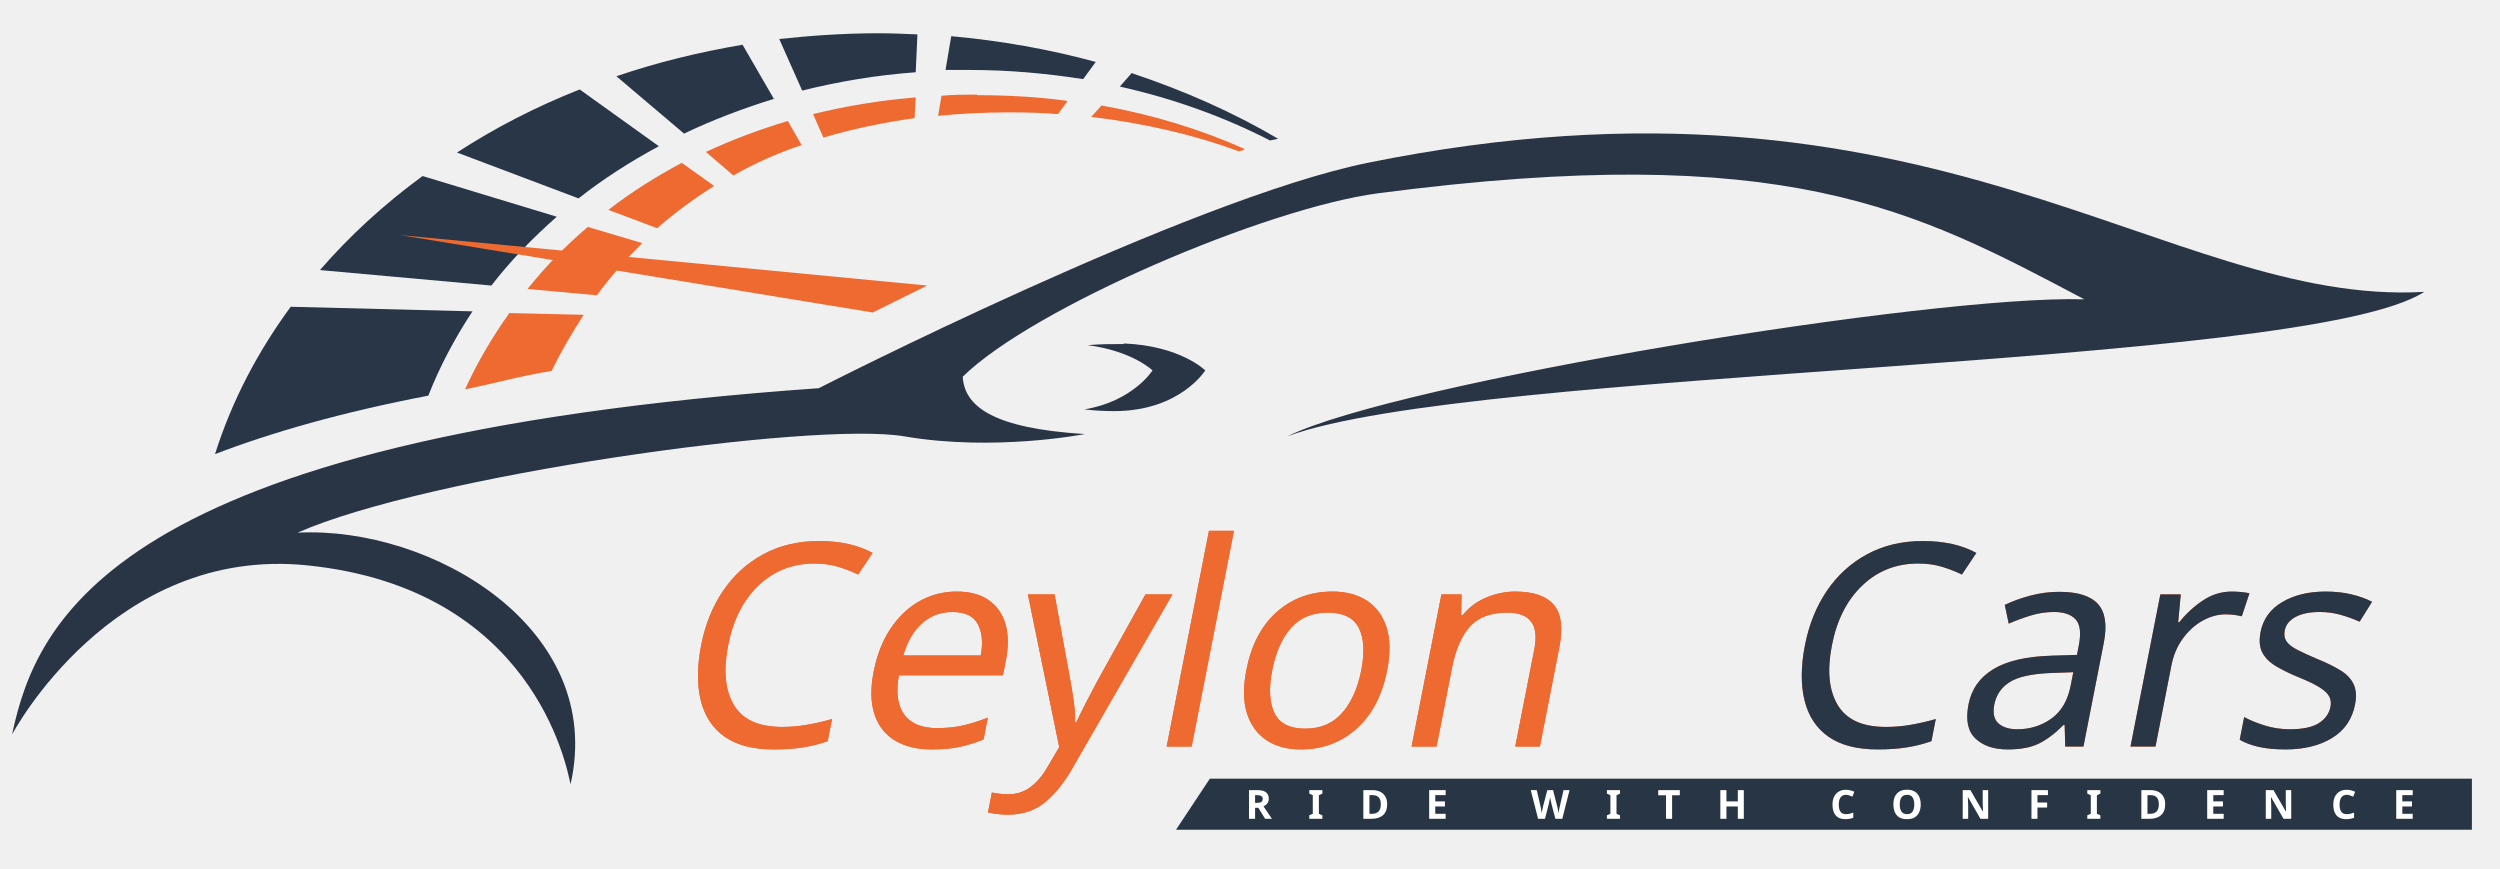
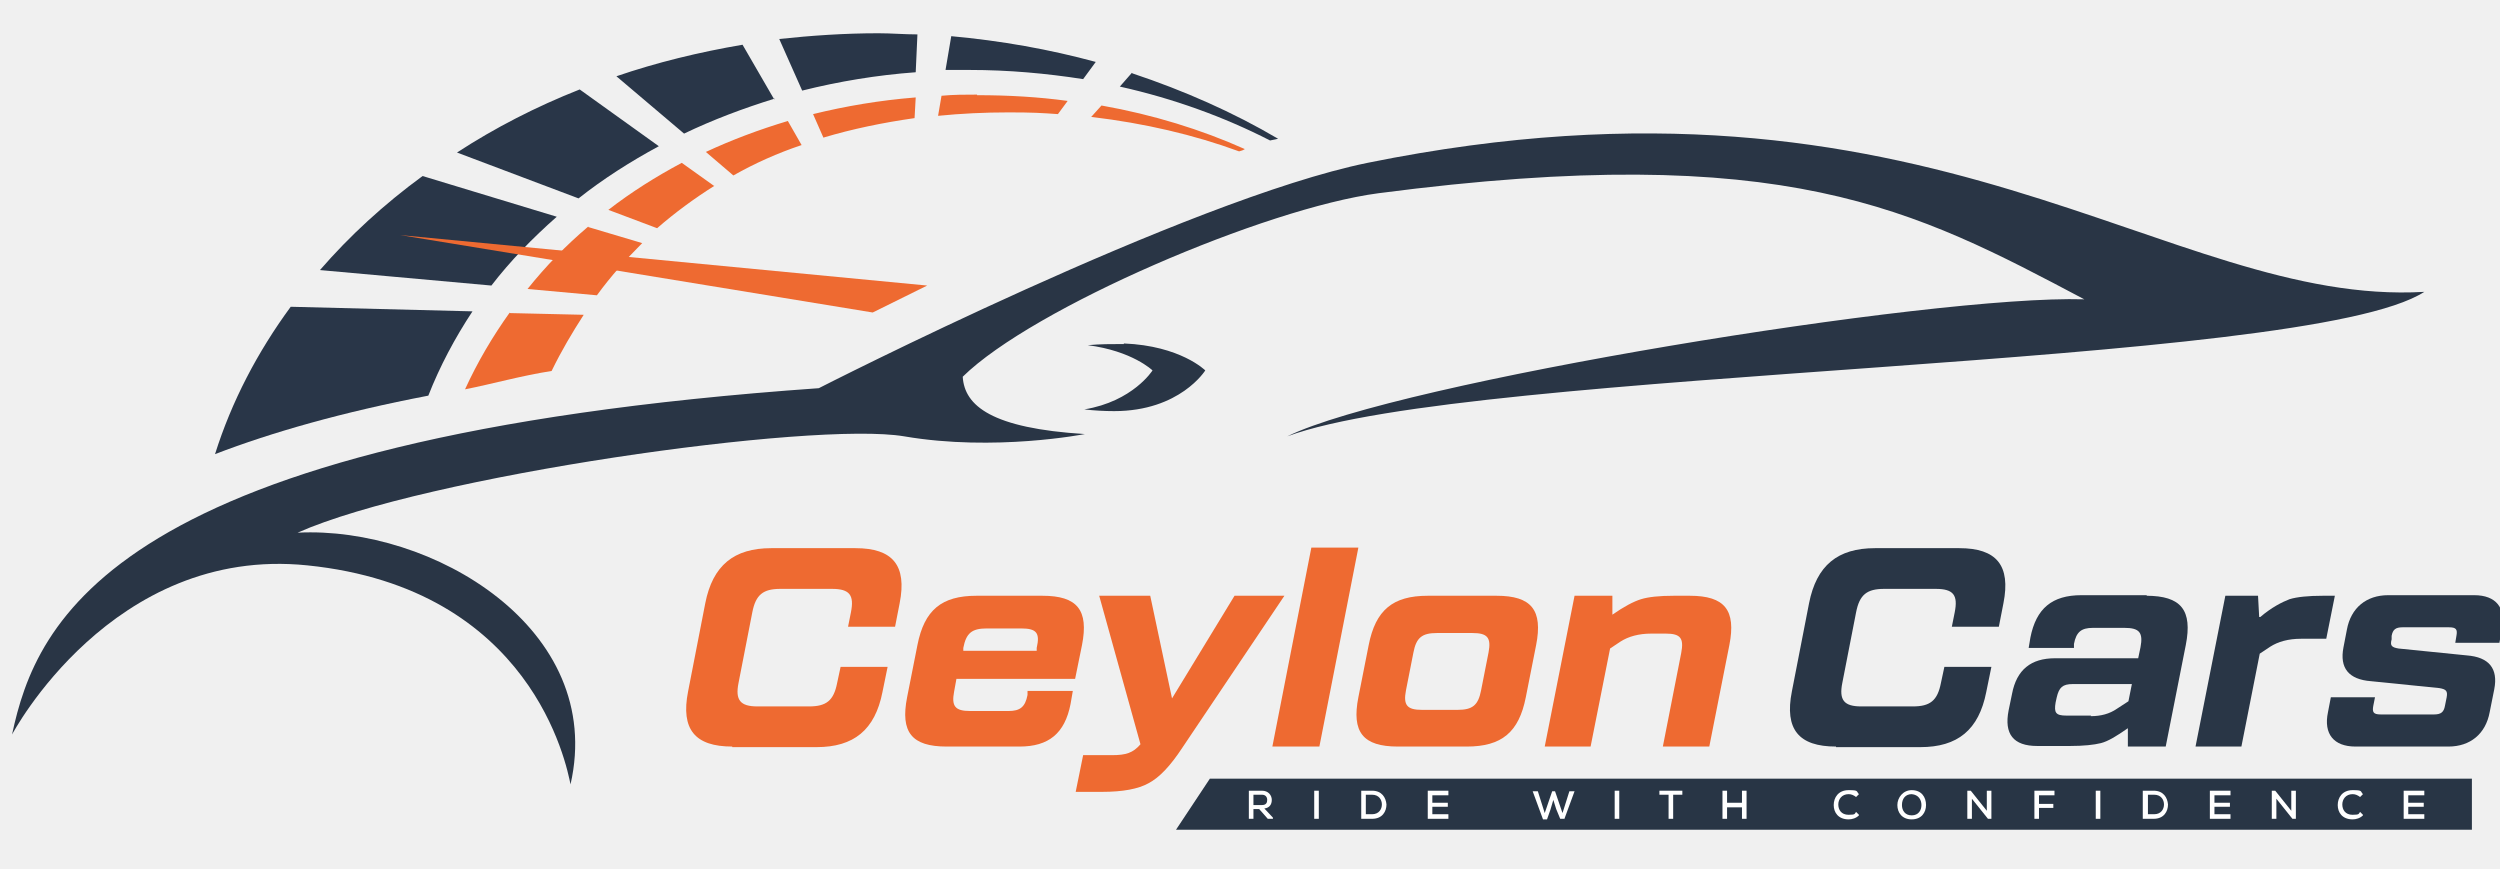
<svg xmlns="http://www.w3.org/2000/svg" version="1.1" viewBox="0 0 436 151.5">
  <defs>
    <style>
      .cls-1 {
-         fill: #fff;
-         font-family: Nexa-XBold, Nexa;
-         font-size: 7px;
-         font-weight: 700;
-         letter-spacing: .9em;
+         fill: #283545;
      }

      .cls-2 {
-         fill: #283545;
+         isolation: isolate;
      }

-       .cls-3, .cls-4 {
-         font-family: TacticSans-Bld, TacticSans-Bld;
-         font-size: 49.5px;
-       }
- 
-       .cls-3, .cls-5 {
-         fill: #ee6a31;
+       .cls-3 {
+         fill: #fff;
      }

      .cls-4 {
        fill: #293646;
      }

+       .cls-5 {
+         fill: #293545;
+       }
+ 
      .cls-6 {
-         fill: #293545;
+         fill: #ee6a31;
      }

      .cls-7 {
        fill: #293648;
      }
    </style>
  </defs>
  <g>
-     <g id="OBJECTS">
-       <g>
+     <g id="Layer_1">
+       <g id="OBJECTS">
        <g>
-           <text class="cls-3" transform="translate(115.8 130.2) scale(1) skewX(-11.1)">
-             <tspan x="0" y="0">Ceylon</tspan>
-           </text>
-           <text class="cls-3" transform="translate(115.8 130.2) scale(1) skewX(-11.1)">
-             <tspan x="0" y="0">Ceylon</tspan>
-           </text>
+           <g class="cls-2">
+             <g class="cls-2">
+               <path class="cls-6" d="M127.7,130.2c-6.5,0-9-3-7.7-9.6l3-15.4c1.3-6.6,5-9.6,11.5-9.6h14.7c6.5,0,9,3,7.7,9.6l-.8,4.1h-8.2l.5-2.5c.6-3-.2-4.1-3.3-4.1h-9c-3,0-4.3,1-4.9,4.1l-2.4,12.3c-.6,3,.3,4.1,3.3,4.1h9c3,0,4.3-1,4.9-4.1l.6-2.8h8.2l-.9,4.4c-1.3,6.6-5,9.6-11.5,9.6h-14.7Z" />
+               <path class="cls-6" d="M181.8,103.9c6.1,0,8.1,2.5,6.9,8.6l-1.2,5.9h-20.7l-.4,2.2c-.5,2.6.2,3.4,2.8,3.4h6.7c2,0,2.9-.7,3.3-2.8v-.7h7.9l-.4,2.3c-1,5.1-3.8,7.4-8.9,7.4h-12.7c-6.1,0-8.1-2.5-6.9-8.6l1.8-9.1c1.2-6.1,4.2-8.6,10.3-8.6h11.5ZM167.8,113.5h13v-.5c.6-2.6,0-3.4-2.7-3.4h-6c-2.6,0-3.6.8-4.1,3.4v.5Z" />
+               <path class="cls-6" d="M215.4,103.9h8.6l-17.8,26.5c-2.1,3.2-4,5.2-5.9,6.2-1.8,1-4.5,1.5-8.1,1.5h-4.6l1.3-6.4h5c2.5,0,3.7-.4,5-1.9l-7.2-25.9h8.9l3.8,17.9,10.9-17.9Z" />
+               <path class="cls-6" d="M221.9,130.2l6.8-34.7h8.2l-6.8,34.7h-8.2Z" />
+               <path class="cls-6" d="M243.8,130.2c-6.1,0-8.1-2.5-6.9-8.6l1.8-9.1c1.2-6.1,4.2-8.6,10.3-8.6h12c6.1,0,8.1,2.5,6.9,8.6l-1.8,9.1c-1.2,6.1-4.2,8.6-10.3,8.6h-12ZM254.2,123.8c2.6,0,3.6-.8,4.1-3.4l1.3-6.6c.5-2.6-.2-3.4-2.8-3.4h-6.2c-2.6,0-3.6.8-4.1,3.4l-1.3,6.6c-.5,2.6.2,3.4,2.8,3.4h6.2Z" />
+               <path class="cls-6" d="M294.7,103.9c6.1,0,8.1,2.5,6.9,8.6l-3.5,17.7h-8.1l3.2-16.3c.5-2.6-.1-3.4-2.7-3.4h-2.5c-2.2,0-4,.5-5.4,1.4l-1.8,1.2-3.4,17.1h-8l5.2-26.3h6.6v3.3c2-1.4,3.7-2.3,5-2.7,1.3-.4,3.2-.6,5.7-.6h2.7Z" />
+             </g>
+           </g>
+           <g>
+             <path class="cls-5" d="M2.1,128.1c4.2-19.6,17.1-51.7,140.7-60.4,0,0,64.4-32.9,95.7-39.3,98.5-20,139.3,25.1,184.3,22.5-20.7,13.4-165.9,13.2-198.3,25.2,19.1-9.4,112.4-24.7,139-23.9-29.7-15.7-52-27.8-123.1-18.5-19.7,2.6-60.3,20-72.5,32,.3,5.1,5.1,9,21.3,10,0,0-15.7,3.1-31.5.4-15.9-2.7-83.5,6.9-105.8,16.8,23.4-1.2,53.8,16.7,47.6,43.9-.7-3.4-6.7-34.2-45.9-38.2-34.1-3.5-51.5,29.5-51.5,29.5h0ZM196,60c-2.1,0-4.2,0-6.3.2,7.8,1,11.3,4.4,11.3,4.4,0,0-3.4,5.4-11.9,6.8,1.7.2,3.5.3,5.2.3,11.5,0,15.9-7.1,15.9-7.1,0,0-4.3-4.3-14.2-4.7h0Z" />
+             <path class="cls-6" d="M124.6,32.4c-3.5,2.2-6.9,4.7-10,7.4l-8.5-3.2c4-3.1,8.3-5.8,12.8-8.2l5.6,4h0ZM102.6,39.5c-3.9,3.3-7.4,6.9-10.6,10.9l12.1,1.1c2.4-3.3,5.1-6.3,7.9-9.1l-9.4-2.8h0ZM137.4,21.1c-5,1.5-9.8,3.3-14.3,5.4l4.8,4.1c3.7-2.1,7.7-3.9,11.9-5.3,0,0-2.4-4.2-2.4-4.2ZM170.4,16.5c-2.1,0-4.1,0-6.2.2l-.6,3.5c4-.4,8.1-.6,12.3-.6s5.7.1,8.6.3l1.7-2.3c-5.1-.7-10.4-1-15.8-1h0ZM88.9,54.5c-3,4.2-5.6,8.6-7.8,13.4,4.6-.9,9.9-2.4,15.1-3.2,1.7-3.5,3.6-6.7,5.6-9.8l-12.9-.3h0ZM159.6,17c-6.2.5-12.1,1.5-17.8,2.9l1.8,4.1c5-1.5,10.3-2.6,15.9-3.4l.2-3.6h0ZM190.4,20.4c9.2,1.1,17.8,3.1,25.7,6,.4-.1.7-.2,1-.4-7.6-3.4-16-6-25-7.6l-1.8,2h.1Z" />
+             <path class="cls-7" d="M135.1,17.2c-5.5,1.7-10.8,3.7-15.8,6.1l-11.8-10c7-2.4,14.4-4.2,22-5.5l5.5,9.5h.1ZM100.9,34.6c4.3-3.4,9-6.4,14-9.1l-13.8-9.9c-7.6,3-14.8,6.7-21.4,11,0,0,21.2,8,21.2,8ZM85.7,49.8c3.3-4.3,7.2-8.3,11.4-12l-23.4-7.1c-6.7,4.9-12.7,10.4-17.9,16.4l29.9,2.7ZM197.4,12.7l-2.1,2.4c9.4,2.1,18.2,5.3,26.2,9.4.5-.1.9-.2,1.4-.3-7.8-4.6-16.4-8.4-25.4-11.4h0ZM165.9,6.3l-1,5.9h4.2c6.8,0,13.4.6,19.8,1.6l2.2-3c-8.1-2.2-16.5-3.7-25.3-4.5h.1ZM139.9,15.8c6.4-1.6,13-2.7,19.8-3.2l.3-6.6c-2.3,0-4.5-.2-6.8-.2-5.9,0-11.7.4-17.3,1,0,0,4,9,4,9ZM50.7,53.5c-5.8,7.9-10.3,16.5-13.2,25.7,9.9-3.8,22.1-7.3,37.2-10.2,2-5.1,4.6-10,7.7-14.7,0,0-31.7-.8-31.7-.8Z" />
+             <polygon class="cls-6" points="161.7 49.8 152.2 54.5 69.8 41 161.7 49.8" />
+           </g>
        </g>
-         <g>
-           <path class="cls-6" d="M2.1,128.1c4.2-19.6,17.1-51.7,140.7-60.4,0,0,64.4-32.9,95.7-39.3,98.5-20,139.3,25.1,184.3,22.5-20.7,13.4-165.9,13.2-198.3,25.2,19.1-9.4,112.4-24.7,139-23.9-29.7-15.7-52-27.8-123.1-18.5-19.7,2.6-60.3,20-72.5,32,.3,5.1,5.1,9,21.3,10,0,0-15.7,3.1-31.5.4-15.9-2.7-83.5,6.9-105.8,16.8,23.4-1.2,53.8,16.7,47.6,43.9-.7-3.4-6.7-34.2-45.9-38.2-34.1-3.5-51.5,29.5-51.5,29.5ZM196,60c-2.1,0-4.2,0-6.3.2,7.8,1,11.3,4.4,11.3,4.4,0,0-3.4,5.4-11.9,6.8,1.7.2,3.5.3,5.2.3,11.5,0,15.9-7.1,15.9-7.1,0,0-4.3-4.3-14.2-4.7Z" />
-           <path class="cls-5" d="M124.6,32.4c-3.5,2.2-6.9,4.7-10,7.4l-8.5-3.2c4-3.1,8.3-5.8,12.8-8.2l5.6,4ZM102.6,39.5c-3.9,3.3-7.4,6.9-10.6,10.9l12.1,1.1c2.4-3.3,5.1-6.3,7.9-9.1l-9.4-2.8ZM137.4,21.1c-5,1.5-9.8,3.3-14.3,5.4l4.8,4.1c3.7-2.1,7.7-3.9,11.9-5.3l-2.4-4.2ZM170.4,16.5c-2.1,0-4.1,0-6.2.2l-.6,3.5c4-.4,8.1-.6,12.3-.6s5.7.1,8.6.3l1.7-2.3c-5.1-.7-10.4-1-15.8-1ZM88.9,54.5c-3,4.2-5.6,8.6-7.8,13.4,4.6-.9,9.9-2.4,15.1-3.2,1.7-3.5,3.6-6.7,5.6-9.8l-12.9-.3ZM159.6,17c-6.2.5-12.1,1.5-17.8,2.9l1.8,4.1c5-1.5,10.3-2.6,15.9-3.4l.2-3.6ZM190.4,20.4c9.2,1.1,17.8,3.1,25.7,6,.4-.1.7-.2,1-.4-7.6-3.4-16-6-25-7.6l-1.8,2Z" />
-           <path class="cls-7" d="M135.1,17.2c-5.5,1.7-10.8,3.7-15.8,6.1l-11.8-10c7-2.4,14.4-4.2,22-5.5l5.5,9.5ZM100.9,34.6c4.3-3.4,9-6.4,14-9.1l-13.8-9.9c-7.6,3-14.8,6.7-21.4,11l21.2,8ZM85.7,49.8c3.3-4.3,7.2-8.3,11.4-12l-23.4-7.1c-6.7,4.9-12.7,10.4-17.9,16.4l29.9,2.7ZM197.4,12.7l-2.1,2.4c9.4,2.1,18.2,5.3,26.2,9.4.5-.1.9-.2,1.4-.3-7.8-4.6-16.4-8.4-25.4-11.4ZM165.9,6.3l-1,5.9c1.4,0,2.8,0,4.2,0,6.8,0,13.4.6,19.8,1.6l2.2-3c-8.1-2.2-16.5-3.7-25.3-4.5ZM139.9,15.8c6.4-1.6,13-2.7,19.8-3.2l.3-6.6c-2.3-.1-4.5-.2-6.8-.2-5.9,0-11.7.4-17.3,1l4,9ZM50.7,53.5c-5.8,7.9-10.3,16.5-13.2,25.7,9.9-3.8,22.1-7.3,37.2-10.2,2-5.1,4.6-10,7.7-14.7l-31.7-.8Z" />
-           <polygon class="cls-5" points="161.7 49.8 152.2 54.5 69.8 41 161.7 49.8" />
+         <g class="cls-2">
+           <g class="cls-2">
+             <path class="cls-4" d="M320.2,130.2c-6.5,0-9-3-7.7-9.6l3-15.4c1.3-6.6,5-9.6,11.5-9.6h14.7c6.5,0,9,3,7.7,9.6l-.8,4.1h-8.2l.5-2.5c.6-3-.2-4.1-3.3-4.1h-9c-3,0-4.3,1-4.9,4.1l-2.4,12.3c-.6,3,.3,4.1,3.3,4.1h9c3,0,4.3-1,4.9-4.1l.6-2.8h8.2l-.9,4.4c-1.3,6.6-5,9.6-11.5,9.6h-14.7Z" />
+             <path class="cls-4" d="M374.3,103.9c6.1,0,8.1,2.5,6.9,8.6l-3.5,17.7h-6.6v-3.2c-2,1.4-3.5,2.3-4.7,2.6-1.2.3-3,.5-5.4.5h-5.7c-4.2,0-5.8-2.1-5-6.2l.6-2.9c.8-4.2,3.3-6.2,7.5-6.2h14.5l.4-1.9c.5-2.6-.2-3.4-2.8-3.4h-5.5c-2,0-2.9.7-3.3,2.8v.7h-7.9l.3-1.8c1-5.1,3.8-7.4,8.9-7.4h11.5ZM364.6,124.9c1.8,0,3.3-.4,4.6-1.3l2-1.3.6-3h-10.3c-1.8,0-2.4.6-2.8,2.3l-.2.9c-.3,1.8,0,2.3,1.9,2.3h4.3Z" />
+             <path class="cls-4" d="M407.2,103.9l-1.5,7.5h-4.4c-2.2,0-4,.5-5.4,1.4l-1.8,1.2-3.2,16.2h-8l5.2-26.3h5.7l.2,3.7h.2c2-1.7,3.8-2.6,5.1-3.1,1.3-.4,3.3-.6,5.8-.6h2Z" />
+             <path class="cls-4" d="M406.5,121.6h7.7l-.3,1.5c-.2,1.1,0,1.5,1.3,1.5h9.3c1.2,0,1.7-.4,1.9-1.5l.3-1.5c.2-1.1-.1-1.4-1.3-1.6l-11.9-1.2c-3.9-.3-5.5-2.3-4.8-5.9l.6-3.1c.7-3.8,3.4-6,7.2-6h15c3.8,0,5.6,2.2,4.8,6l-.4,2.3h-7.7l.2-1.2c.2-1.1,0-1.5-1.3-1.5h-8.1c-1.2,0-1.7.4-1.9,1.5v.6c-.3,1.1,0,1.4,1.2,1.6l11.9,1.2c3.9.3,5.5,2.3,4.8,5.9l-.8,4c-.7,3.8-3.4,6-7.2,6h-16.2c-3.8,0-5.6-2.2-4.8-6l.5-2.6Z" />
+           </g>
+         </g>
+         <polygon class="cls-1" points="211 135.8 205.1 144.7 431.1 144.7 431.1 135.8 211 135.8" />
+         <g class="cls-2">
+           <g class="cls-2">
+             <path class="cls-3" d="M222,142.8h-.9l-1.5-1.7h-1v1.7h-.8v-4.9c.8,0,1.5,0,2.3,0,1.1,0,1.7.8,1.7,1.6s-.4,1.4-1.3,1.5l1.5,1.6h0ZM218.6,138.6v1.8h1.5c.7,0,.9-.4.9-.9s-.3-.9-.9-.9h-1.5Z" />
+             <path class="cls-3" d="M229.2,142.8v-4.9h.8v4.9h-.8Z" />
+             <path class="cls-3" d="M239.3,137.9c1.7,0,2.4,1.2,2.5,2.4,0,1.2-.7,2.5-2.5,2.5h-1.9v-4.9h1.9ZM238.2,142h1.1c1.2,0,1.7-.9,1.7-1.7,0-.8-.5-1.7-1.7-1.7h-1.1v3.4Z" />
+             <path class="cls-3" d="M252.6,142.8h-3.6v-4.9h3.6v.8h-2.8v1.3h2.7v.7h-2.7v1.3h2.8v.8Z" />
+             <path class="cls-3" d="M272.8,142.8h-.7l-.7-1.7-.5-1.6-.5,1.7-.6,1.7h-.7l-1.8-4.9h.9l1.2,3.8,1.3-3.8h.5l1.3,3.8,1.2-3.8h.9l-1.8,4.9Z" />
+             <path class="cls-3" d="M281.6,142.8v-4.9h.8v4.9h-.8Z" />
+             <path class="cls-3" d="M291,138.6h-1.6v-.7h4v.7h-1.6v4.2h-.8v-4.2Z" />
+             <path class="cls-3" d="M303.8,142.8v-2h-2.6v2h-.8v-4.9h.8v2.1h2.6v-2.1h.8v4.9h-.8Z" />
+             <path class="cls-3" d="M324.2,142.2c-.5.5-1.2.7-1.8.7-1.8,0-2.6-1.2-2.6-2.5,0-1.3.8-2.6,2.6-2.6s1.3.2,1.8.7l-.5.5c-.4-.3-.8-.5-1.3-.5-1.2,0-1.8.9-1.8,1.8,0,.9.5,1.8,1.8,1.8s1-.2,1.3-.5l.5.5Z" />
+             <path class="cls-3" d="M335.9,140.4c0,1.3-.8,2.5-2.5,2.5s-2.5-1.2-2.5-2.5,1-2.6,2.5-2.6c1.7,0,2.5,1.2,2.5,2.6ZM333.4,142.2c1.2,0,1.7-.9,1.7-1.8s-.5-1.8-1.7-1.9c-1.1,0-1.7.8-1.7,1.9,0,.9.5,1.8,1.7,1.8Z" />
+             <path class="cls-3" d="M346.5,141.4v-3.5h.8v4.9h-.6l-2.8-3.5v3.5h-.8v-4.9h.6l2.8,3.5Z" />
+             <path class="cls-3" d="M354.8,142.8v-4.9h3.5v.8h-2.7v1.5h2.5v.7h-2.5v1.9h-.8Z" />
+             <path class="cls-3" d="M365.5,142.8v-4.9h.8v4.9h-.8Z" />
+             <path class="cls-3" d="M375.6,137.9c1.7,0,2.4,1.2,2.5,2.4,0,1.2-.7,2.5-2.5,2.5h-1.9v-4.9h1.9ZM374.6,142h1.1c1.2,0,1.7-.9,1.7-1.7,0-.8-.5-1.7-1.7-1.7h-1.1v3.4Z" />
+             <path class="cls-3" d="M389,142.8h-3.6v-4.9h3.6v.8h-2.8v1.3h2.7v.7h-2.7v1.3h2.8v.8Z" />
+             <path class="cls-3" d="M399.6,141.4v-3.5h.8v4.9h-.6l-2.8-3.5v3.5h-.8v-4.9h.6l2.8,3.5Z" />
+             <path class="cls-3" d="M412.1,142.2c-.5.5-1.2.7-1.8.7-1.8,0-2.6-1.2-2.6-2.5,0-1.3.8-2.6,2.6-2.6s1.3.2,1.8.7l-.5.5c-.4-.3-.8-.5-1.3-.5-1.2,0-1.8.9-1.8,1.8,0,.9.5,1.8,1.8,1.8s1-.2,1.3-.5l.5.5Z" />
+             <path class="cls-3" d="M422.8,142.8h-3.6v-4.9h3.6v.8h-2.8v1.3h2.7v.7h-2.7v1.3h2.8v.8Z" />
+           </g>
        </g>
      </g>
-       <g>
-         <text class="cls-3" transform="translate(308.3 130.2) scale(1) skewX(-11.1)">
-           <tspan x="0" y="0">Cars</tspan>
-         </text>
-         <text class="cls-4" transform="translate(308.3 130.2) scale(1) skewX(-11.1)">
-           <tspan x="0" y="0">Cars</tspan>
-         </text>
-       </g>
-       <polygon class="cls-2" points="211 135.8 205.1 144.7 431.1 144.7 431.1 135.8 211 135.8" />
-       <text class="cls-1" transform="translate(217.2 142.8)">
-         <tspan x="0" y="0">RIDE WITH CONFIDENCE</tspan>
-       </text>
    </g>
  </g>
</svg>
